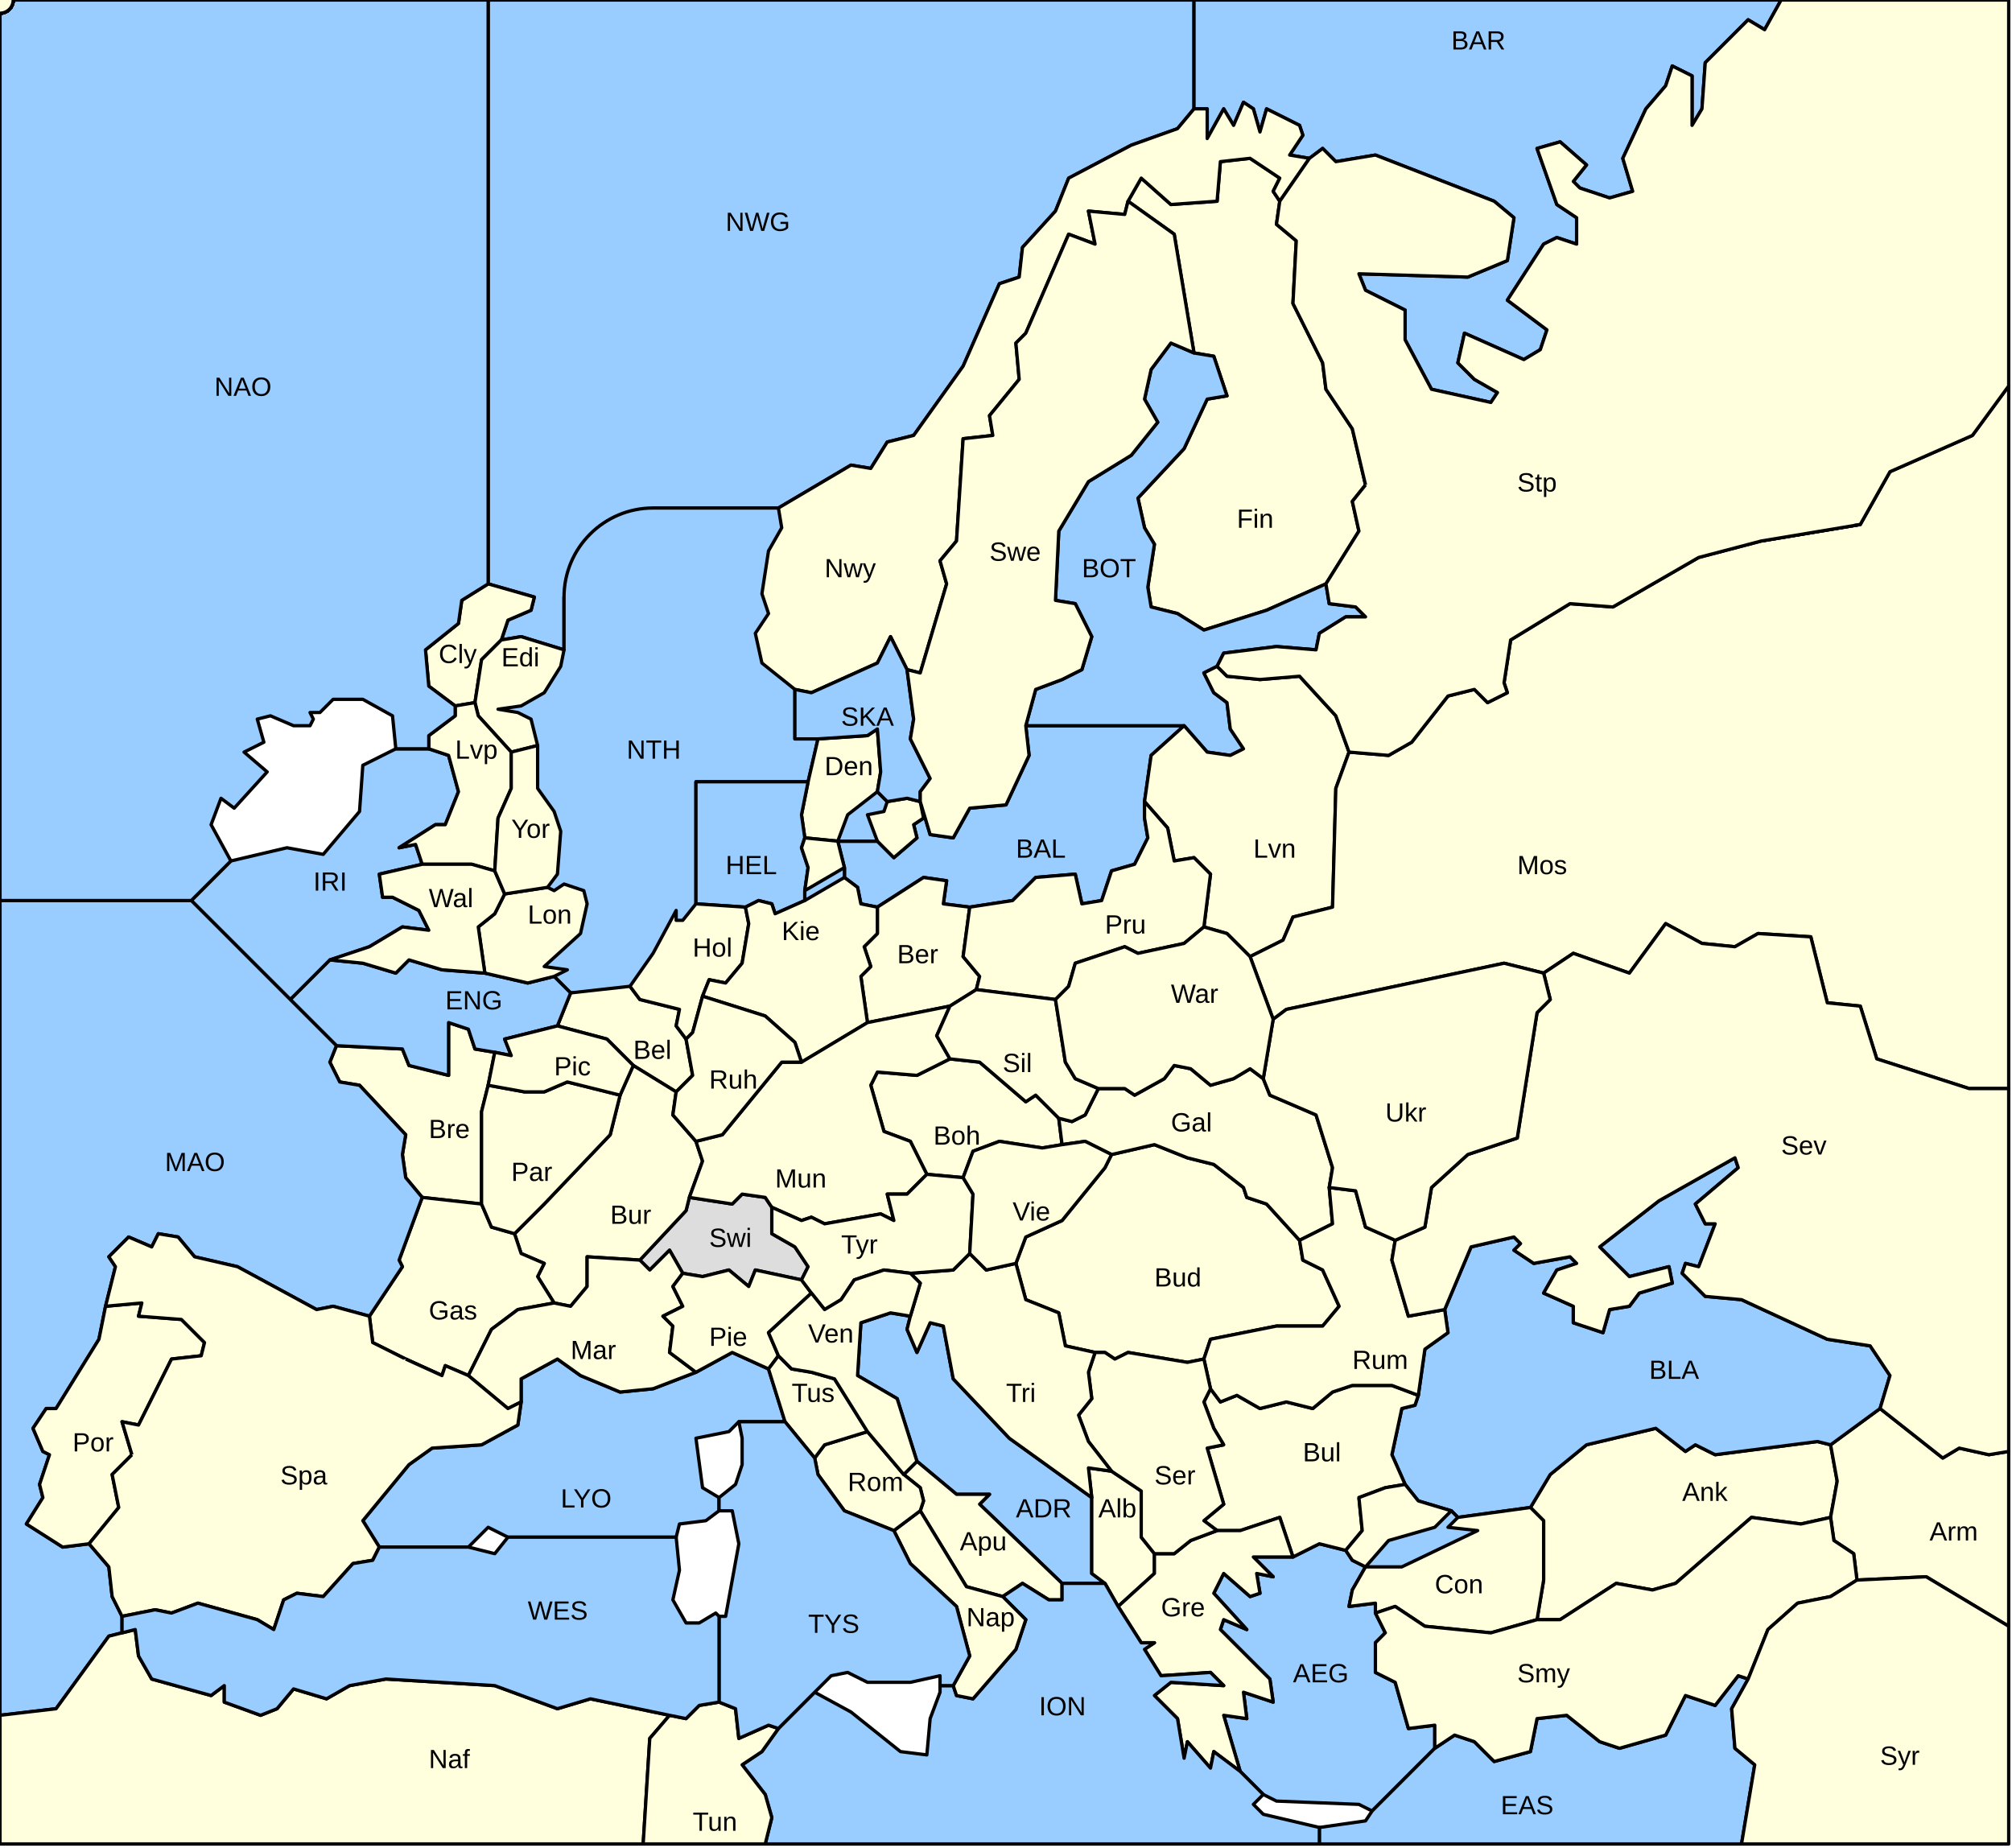
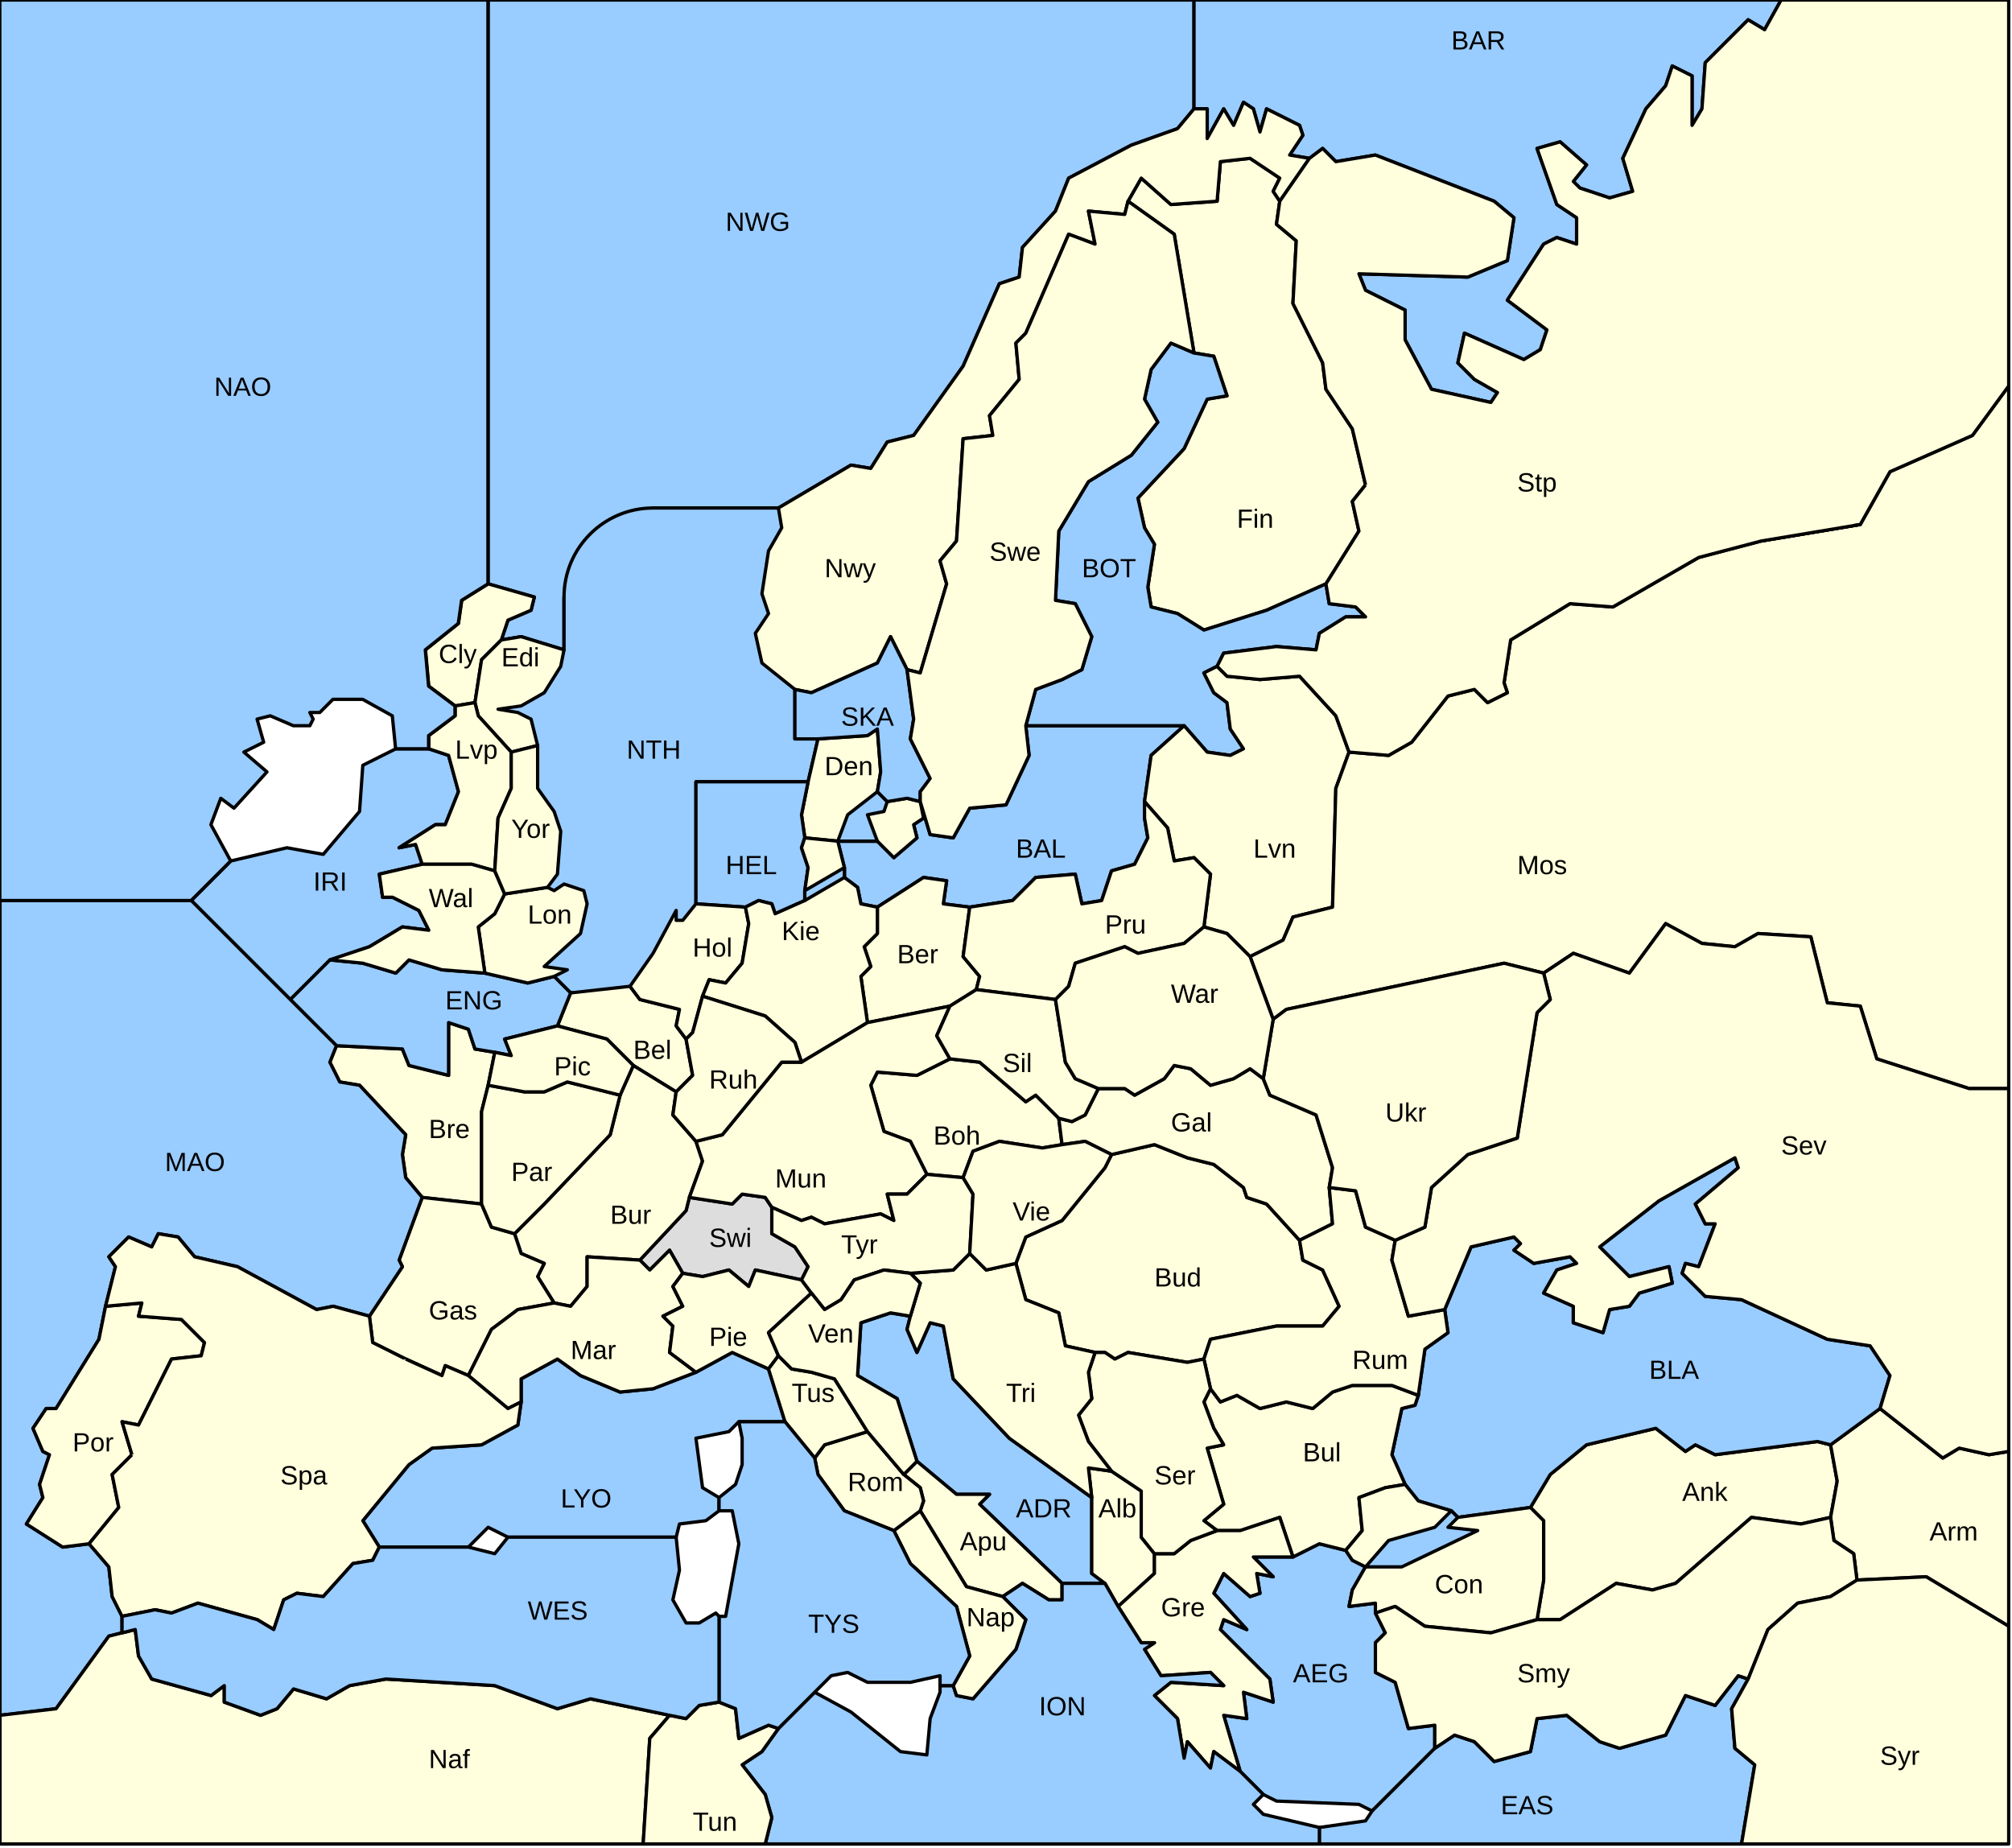
<svg xmlns="http://www.w3.org/2000/svg" xmlns:xlink="http://www.w3.org/1999/xlink" viewBox="0 0 610 560" id="svg2985" version="1.1" width="100%" height="100%">
  <defs id="defs2991">
    <style type="text/css" id="style2993">
	.l, .Unowned	{fill:#FFFFDD; stroke:black; stroke-linejoin:round}
	.w		{fill:#99CCFF; stroke:black; stroke-linejoin:round}
	.s		{fill:#DDDDDD; stroke:black; stroke-linejoin:round}

	text		{font-family:Arial,Helvetica,sans-serif; font-size:8px}

	.Austria	{fill:#FF0000; stroke:black}
	.England	{fill:#0000FF; stroke:black}
	.France 	{fill:#00FFFF; stroke:black}
	.Germany	{fill:#808080; stroke:black}
	.Italy  	{fill:#00FF00; stroke:black}
	.Russia 	{fill:#008000; stroke:black}
	.Turkey 	{fill:#FFFF00; stroke:black}
</style>
  </defs>
  <g title="Norwegian Sea" id="g2995">
    <polygon class="w" points="362,33 357,39 343,44 324,54 320,64 310,75 309,84 303,86 292,111 277,132 269,134 264,142 258,141 236,154 198,154 171,181 171,197 158,193 152,194 154,188 161,185 162,181   148,177 148,0 362,0" id="polygon2997" />
    <text x="220" y="70" id="text2999">NWG</text>
  </g>
  <g title="North Sea" id="g3001">
    <path class="w" d="M171,197 L171,181 A27,27 0,0,1 198,154 L241,154 L241,224 L248,224 L245,237 L211,237 L211,301 L173,301 L165,293 L140,197Z" id="path3003" />
    <text x="190" y="230" id="text3005">NTH</text>
  </g>
  <g title="Switzerland" id="g3007">
    <polygon class="s" points="209,363 208,367 194,382 197,385 203,379 207,386 213,387 221,385 227,390 229,385 243,388 245,384 241,378 234,374 234,366 232,363 225,362 222,365" id="polygon3009" />
    <text x="215" y="378" id="text3011">Swi</text>
  </g>
  <g title="Adriatic Sea" id="g3013">
    <polygon class="w" points="322,480 297,456 300,453 290,453 278,443 272,424 260,417 261,401 270,398 276,399 275,403 278,410 282,401 286,402 289,418 306,436 331,454 331,477 335,480" id="polygon3015" />
    <text x="308" y="460" id="text3017">ADR</text>
  </g>
  <g title="Aegean Sea" id="g3019">
    <polygon class="w" points="376,537 371,520 378,521 377,513 386,516 385,509 370,494 371,491 378,494 368,483 371,477 379,484 382,483 381,477 386,478 380,472 392,472 400,468 408,470 410,473 414,475   410,482 409,487 417,486 417,489 420,495 417,498 417,507 423,510 427,524 435,523 435,530 416,549 412,547 387,546 383,544" id="polygon3021" />
    <text x="392" y="510" id="text3023">AEG</text>
  </g>
  <g title="Albania" id="g3025">
    <polygon class="l" points="331,454 331,477 335,480 339,487 350,477 350,471 346,466 346,452 337,446 330,445" id="polygon3027" />
    <text x="333" y="460" id="text3029">Alb</text>
  </g>
  <g title="Ankara" id="g3031">
    <polygon class="l" points="555,438 551,437 520,441 514,438 511,440 502,433 481,438 470,447 464,457 468,461 468,479 466,491 473,491 490,480 501,482 508,480 531,460 546,462 555,460 557,449" id="polygon3033" />
    <text x="510" y="455" id="text3035">Ank</text>
-     <use xlink:href="#SC" transform="translate(" id="use3037" />
  </g>
  <g title="Apulia" id="g3039">
    <polygon class="l" points="304,484 310,480 318,485 322,485 322,480 297,456 300,453 290,453 278,443 274,447 279,451 280,455 279,458 293,481" id="polygon3041" />
    <text x="291" y="470" id="text3043">Apu</text>
  </g>
  <g title="Armenia" id="g3045">
    <polygon class="l" points="609,493 584,478 563,479 562,471 556,467 555,460 557,449 555,438 570,427 589,442 594,439 603,441 609,440" id="polygon3047" />
    <text x="585" y="467" id="text3049">Arm</text>
  </g>
  <g title="Baltic Sea" id="g3051">
    <polygon class="w" points="266,255 271,260 278,254 277,250 280,248 279,243 282,253 289,254 294,245 305,244 312,229 311,220 359,220 349,229 347,243 347,248 348,254 344,262 337,264 334,273 328,274   326,265 314,266 307,273 294,275 286,274 287,267 280,266 266,275 261,274 260,269 256,266 256,263 254,255" id="polygon3053" />
    <text x="308" y="260" id="text3055">BAL</text>
  </g>
  <g title="Barents Sea" id="g3057">
    <polygon class="w" points="540 0 535,9 530,6 517,19 516,33 513,38 513,23 507,20 505,26 499,33 492,48 495,58 488,60 479,57 477,55 481,50 473,43 466,45 472,62 478,66 478,74 472,72 468,74 457,91   469,100 467,106 462,109 444,101 442,110 447,115 454,119 452,122 434,118 426,103 426,94 414,88 412,83 445,84 457,79 459,66 453,61 417,47 405,49 401,45 397,48 391,47 395,41 394,38 384,33 382,40   380,33 377,31 374,38 371,33 366,42 366,33 362,33 362,0" id="polygon3059" />
    <text x="440" y="15" id="text3061">BAR</text>
  </g>
  <g title="Belgium" id="g3063">
    <polygon class="l" points="191,299 194,303 206,306 205,311 208,315 210,326 205,331 192,323 184,315 169,311 173,301" id="polygon3065" />
    <text x="192" y="321" id="text3067">Bel</text>
-     <use xlink:href="#SC" transform="translate(" id="use3069" />
  </g>
  <g title="Berlin" id="g3071">
    <polygon class="l" points="294,275 286,274 287,267 280,266 266,275 266,283 262,287 264,293 261,296 263,310 288,305 296,300 297,296 292,290" id="polygon3073" />
    <text x="272" y="292" id="text3075">Ber</text>
-     <use xlink:href="#SC" transform="translate(" id="use3077" />
  </g>
  <g title="Black Sea" id="g3079">
    <polygon class="w" points="440,458 430,455 426,450 422,441 425,427 429,426 430,423 432,409 439,404 438,397 446,378 459,375 461,377 459,379 465,383 476,381 478,383 472,385 468,392 477,396 477,401   486,404 488,397 494,396 497,392 507,389 506,384 494,387 485,378 503,364 526,351 527,354 514,365 517,371 520,371 515,384 511,383 510,386 517,393 528,394 554,406 567,408 573,417 570,427 555,438   551,437 520,441 514,438 511,440 502,433 481,438 470,447 464,457 442,460" id="polygon3081" />
    <text x="500" y="418" id="text3083">BLA</text>
  </g>
  <g title="Bohemia" id="g3085">
    <polygon class="l" points="281,356 276,346 268,343 264,329 266,325 278,326 288,321 297,322 311,334 314,332 321,339 322,347 316,348 303,346 295,349 292,357" id="polygon3087" />
    <text x="283" y="347" id="text3089">Boh</text>
  </g>
  <g title="Brest" id="g3091">
    <polygon class="l" points="150,319 144,318 142,312 136,310 136,326 124,323 122,318 102,317 100,322 103,328 109,329 123,344 122,350 123,357 128,363 146,365 146,337 148,329" id="polygon3093" />
    <text x="130" y="345" id="text3095">Bre</text>
-     <use xlink:href="#SC" transform="translate(" id="use3097" />
  </g>
  <g title="Budapest" id="g3099">
    <polygon class="l" points="394,376 395,382 401,385 406,396 401,402 387,402 367,406 365,412 360,413 342,410 338,412 335,410 332,410 323,408 321,398 311,394 308,383 311,375 322,370 335,354 337,350   350,347 360,351 368,353 377,360 378,363 384,365" id="polygon3101" />
    <text x="350" y="390" id="text3103">Bud</text>
-     <use xlink:href="#SC" transform="translate(" id="use3105" />
  </g>
  <g title="Bulgaria (ec)" id="g3107">
    <polyline class="l" points="413,464 412,454 420,451 426,450 422,441 425,427 429,426 430,423 422,420 410,420 404,422 398,427 390,425 382,427 375,423 370,425 367,421 365,425 368,433 371,438" id="polyline3109" />
    <text x="395" y="443" id="text3111">Bul</text>
  </g>
  <g title="Bulgaria (sc)" id="g3113">
    <polyline class="l" points="371,438 366,439 371,456 365,461 369,464 376,464 388,460 392,472 400,468 408,470 413,464 412,454" id="polyline3115" />
-     <use xlink:href="#SC" transform="translate(" id="use3117" />
  </g>
  <g title="Burgundy" id="g3119">
    <polygon class="l" points="192,323 205,331 204,338 211,346 213,352 209,363 208,367 194,382 178,381 178,390 173,396 168,395 163,387 165,383 158,380 156,374 165,365 185,344 188,332" id="polygon3121" />
    <text x="185" y="371" id="text3123">Bur</text>
  </g>
  <g title="Clyde" id="g3125">
    <polygon class="l" points="138,214 130,208 129,197 139,189 140,182 148,177 162,181 161,185 154,188 152,194 146,200 144,213" id="polygon3127" />
    <text x="133" y="201" id="text3129">Cly</text>
  </g>
  <g title="Constantinople" id="g3131">
    <polygon class="l" points="408,470 410,473 414,475 410,482 409,487 417,486 417,489 423,487 432,493 452,495 466,491 468,479 468,461 464,457 442,460 440,458 430,455 426,450 420,451 412,454 413,464" id="polygon3133" />
    <polygon class="w" points="414,475 421,467 435,463 440,458 442,460 439,463 448,464 425,475" id="polygon3135" />
    <text x="435" y="483" id="text3137">Con</text>
-     <use xlink:href="#SC" transform="translate(" id="use3139" />
  </g>
  <g title="Denmark" id="g3141">
    <polygon class="l" points="279,243 275,242 269,243 266,240 267,234 266,221 263,223 248,224 245,237 243,247 244,254 254,255 266,255 271,260 278,254 277,250 280,248 " id="polygon3143" />
    <polygon class="w" points="269,243 268,246 263,247 266,255 254,255 257,247 266,240" id="polygon3145" />
    <text x="250" y="235" id="text3147">Den</text>
-     <use xlink:href="#SC" transform="translate(" id="use3149" />
  </g>
  <g title="Eastern Mediterranean" id="g3151">
    <polygon class="w" points="435,530 441,526 447,528 453,534 464,531 466,521 475,520 485,528 491,530 505,526 511,514 520,517 527,508 530,509 525,518 526,530 532,535 528,559 400,559 400,554 414,552 416,549" id="polygon3153" />
    <text x="455" y="550" id="text3155">EAS</text>
  </g>
  <g title="Edinburgh" id="g3157">
    <polygon class="l" points="152,194 158,193 171,197 170,202 165,210 158,214 151,215 157,216 161,218 163,226 155,228 145,217 144,213 146,200" id="polygon3159" />
    <text x="152" y="202" id="text3161">Edi</text>
-     <use xlink:href="#SC" transform="translate(" id="use3163" />
  </g>
  <g title="English Channel" id="g3165">
    <polygon class="w" points="173,301 169,311 153,315 155,320 150,319 144,318 142,312 136,310 136,326 124,323 122,318 102,317 88,303 100,291 110,292 120,295 124,291 134,294 147,295 160,298 168,296" id="polygon3167" />
    <text x="135" y="306" id="text3169">ENG</text>
  </g>
  <g title="Finland" id="g3171">
    <polygon class="l" points="362,107 368,108 372,120 366,121 359,136 345,151 347,160 350,165 348,178 349,184 357,186 365,191 384,185 402,177 412,161 410,152 414,147 410,130 402,118 401,110 392,92   393,73 387,68 388,61 386,58 388,54 379,48 370,49 369,61 355,62 346,54 342,61 356,71" id="polygon3173" />
    <text x="375" y="160" id="text3175">Fin</text>
  </g>
  <g title="Galicia" id="g3177">
    <polygon class="l" points="333,330 341,330 344,332 353,327 356,323 361,324 367,329 374,327 379,324 383,327 385,332 399,338 404,354 403,360 404,371 394,376 384,365 378,363 377,360 368,353 360,351   350,347 337,350 329,346 322,347 321,339 322,347 321,339 325,340 329,338" id="polygon3179" />
    <text x="355" y="343" id="text3181">Gal</text>
  </g>
  <g title="Gascony" id="g3183">
    <polygon class="l" points="128,363 121,382 122,384 112,399 113,407 123,412 134,417 135,414 142,417 149,403 157,397 168,395 163,387 165,383 158,380 156,374 149,372 146,365" id="polygon3185" />
    <text x="130" y="400" id="text3187">Gas</text>
  </g>
  <g title="Greece" id="g3189">
    <polygon class="l" points="339,487 346,498 350,498 347,500 352,508 367,507 371,511 355,510 350,514 357,521 359,533 360,528 367,536 368,531 376,537 371,520 378,521 377,513 386,516 385,509 370,494   371,491 378,494 368,483 371,477 379,484 382,483 381,477 386,478 380,472 392,472 388,460 376,464 369,464 361,467 356,471 350,471 350,477" id="polygon3191" />
    <text x="352" y="490" id="text3193">Gre</text>
-     <use xlink:href="#SC" transform="translate(" id="use3195" />
  </g>
  <g title="Gulf of Lyon" id="g3197">
    <polygon class="w" points="115,469 110,461 124,444 131,439 146,438 157,432 158,425 158,418 169,412 176,417 188,422 198,421 211,416 222,410 233,415 238,431 224,431 221,434 211,436 213,451 218,454   218,458 214,461 206,462 205,466 154,466 148,463 142,469" id="polygon3199" />
    <text x="170" y="457" id="text3201">LYO</text>
  </g>
  <g title="Gulf of Bothnia" id="g3203">
    <polygon class="w" points="311,220 314,209 322,206 328,203 331,193 326,183 320,182 321,161 330,146 343,138 351,128 347,121 349,112 355,104 362,107 368,108 372,120 366,121 359,136 345,151 347,160   350,165 348,178 349,184 357,186 365,191 384,185 402,177 403,183 411,184 414,187 408,187 400,192 399,197 387,196 371,198 369,202 365,204 368,210 372,213 373,221 377,227 373,229 366,228 359,220" id="polygon3205" />
    <text x="328" y="175" id="text3207">BOT</text>
  </g>
  <g title="Helgoland Bight" id="g3209">
    <polygon class="w" points="245,237 243,247 244,254 243,257 245,263 244,270 244,273 235,277 234,274 230,273 226,275 211,274 211,237" id="polygon3211" />
    <text x="220" y="265" id="text3213">HEL</text>
  </g>
  <g title="Holland" id="g3215">
    <polygon class="l" points="226,275 227,280 225,292 220,298 215,297 213,302 210,313 208,315 205,311 206,306 194,303 191,299 198,289 205,276 205,279 207,279 211,274" id="polygon3217" />
    <text x="210" y="290" id="text3219">Hol</text>
-     <use xlink:href="#SC" transform="translate(" id="use3221" />
  </g>
  <g title="Ionian Sea" id="g3223">
    <polygon class="w" points="289,511 290,514 295,515 308,500 311,491 304,484 310,480 318,485 322,485 322,480 335,480 339,487 346,498 350,498 347,500 352,508 367,507 371,511 355,510 350,514 357,521   359,533 360,528 367,536 368,531 376,537 383,544 380,547 383,550 400,554 400,559 232,559 234,551 232,544 225,535 231,531 236,524 247,513 258,519 273,531 281,532 282,521 285,513 285,511" id="polygon3225" />
    <text x="315" y="520" id="text3227">ION</text>
  </g>
  <g title="Irish Sea" id="g3229">
    <polygon class="w" points="100,291 112,287 122,281 130,282 127,276 119,272 116,272 115,265 128,262 126,256 121,257 132,250 135,250 139,240 136,229 130,227 120,227 110,232 109,246 98,259 87,257   70,261 58,273 88,303" id="polygon3231" />
    <text x="95" y="270" id="text3233">IRI</text>
  </g>
  <g title="Kiel" id="g3235">
    <polygon class="l" points="244,254 243,257 245,263 244,270 244,273 235,277 234,274 230,273 226,275 227,280 225,292 220,298 215,297 213,302 232,308 241,316 243,322 263,310 261,296 264,293   262,287 266,283 266,275 261,274 260,269 256,266 256,263 254,255" id="polygon3237" />
    <polygon class="w" points="244,270 244,273 256,266 256,263 " id="polygon3239" />
    <text x="237" y="285" id="text3241">Kie</text>
-     <use xlink:href="#SC" transform="translate(" id="use3243" />
  </g>
  <g title="Liverpool" id="g3245">
    <polygon class="l" points="128,262 126,256 121,257 132,250 135,250 139,240 136,229 130,227 130,223 138,217 138,214 144,213 145,217 155,228 155,239 151,248 150,264 143,262" id="polygon3247" />
    <text x="138" y="230" id="text3249">Lvp</text>
-     <use xlink:href="#SC" transform="translate(" id="use3251" />
  </g>
  <g title="Livonia" id="g3253">
    <polygon class="l" points="369,202 365,204 368,210 372,213 373,221 377,227 373,229 366,228 359,220 349,229 347,243 354,251 356,261 362,260 367,265 365,281 372,283 379,290 389,285 392,278   404,275 405,239 409,228 405,217 394,205 382,206 372,205" id="polygon3255" />
    <text x="380" y="260" id="text3257">Lvn</text>
  </g>
  <g title="London" id="g3259">
    <polygon class="l" points="166,269 168,270 171,268 177,270 178,274 176,283 165,293 172,294 168,296 160,298 147,295 145,281 150,277 153,271" id="polygon3261" />
    <text x="160" y="280" id="text3263">Lon</text>
-     <use xlink:href="#SC" transform="translate(" id="use3265" />
  </g>
  <g title="Marseilles" id="g3267">
    <polygon class="l" points="142,417 149,403 157,397 168,395 173,396 178,390 178,381 194,382 197,385 203,379 207,386 204,390 207,396 201,399 204,402 203,410 211,416 198,421 188,422 176,417   169,412 158,418 158,425 154,427" id="polygon3269" />
    <text x="173" y="412" id="text3271">Mar</text>
-     <use xlink:href="#SC" transform="translate(" id="use3273" />
  </g>
  <g title="Mid-Atlantic_Ocean" id="g3275">
    <polygon class="w" points="102,317 100,322 103,328 109,329 123,344 122,350 123,357 128,363 121,382 122,384 112,399 101,396 96,397 72,384 59,381 54,375 48,374 46,378 39,375 33,381 35,384 32,396   30,406 17,427 14,427 10,433 13,440 15,441 12,450 13,454 8,462 19,469 27,468 33,475 34,484 37,490 37,495 33,496 17,518 0,520 0,273 58,273" id="polygon3277" />
    <text x="50" y="355" id="text3279">MAO</text>
  </g>
  <g title="Moscow" id="g3281">
    <polygon class="l" points="609,117 598,132 573,143 564,159 534,164 515,169 489,184 476,183 458,194 456,207 457,210 451,213 447,209 439,211 428,225 421,229 409,228 405,239 404,275 392,278   389,285 379,290 386,309 390,306 456,292 468,295 477,289 494,295 505,280 516,286 526,287 533,283 549,284 554,304 564,305 569,321 597,330 609,330" id="polygon3283" />
    <text x="460" y="265" id="text3285">Mos</text>
-     <use xlink:href="#SC" transform="translate(" id="use3287" />
  </g>
  <g title="Munich" id="g3289">
    <polygon class="l" points="234,366 243,370 246,369 250,371 267,368 271,370 269,362 275,362 281,356 276,346 268,343 264,329 266,325 278,326 288,321 284,314 288,305 263,310 243,322 237,322   219,344 211,346 213,352 209,363 222,365 225,362 232,363" id="polygon3291" />
    <text x="235" y="360" id="text3293">Mun</text>
-     <use xlink:href="#SC" transform="translate(" id="use3295" />
  </g>
  <g title="Naples" id="g3297">
    <polygon class="l" points="271,464 276,474 290,487 294,502 289,511 290,514 295,515 308,500 311,491 304,484 293,481 279,458" id="polygon3299" />
    <text x="293" y="493" id="text3301">Nap</text>
-     <use xlink:href="#SC" transform="translate(" id="use3303" />
-   </g>
-   <g title="North Atlantic Ocean" id="g3305">
-     <polygon class="w" points="70,261 64,250 67,242 71,245 81,234 74,228 80,225 78,218 82,217 89,220 94,220 95,218 94,216 97,216 101,212 110,212 119,217 120,227 130,227 130,223 138,217 138,214   130,208 129,197 139,189 140,182 148,177 148,0 0,0 0,273 58,273" id="polygon3307" />
-     <text x="65" y="120" id="text3309">NAO</text>
+   </g>
+   <g title="North Atlantic Ocean" id="g3305" transform="translate(-0.05911047,0)">
+     <polygon class="w" points="138,214 130,208 129,197 139,189 140,182 148,177 148,0 0,0 0,273 58,273 70,261 64,250 67,242 71,245 81,234 74,228 80,225 78,218 82,217 89,220 94,220 95,218 94,216 97,216 101,212 110,212 119,217 120,227 130,227 130,223 138,217 " id="polygon3307" style="fill:#99ccff;stroke:#000000;stroke-linejoin:round" />
+     <text x="65" y="120" id="text3309" style="font-size:8px;font-family:'Arial, Helvetica, sans-serif'">NAO</text>
  </g>
  <g title="North Africa" id="g3311">
    <polygon class="l" points="203,520 179,515 169,518 150,511 117,509 106,511 99,515 89,512 84,518 79,520 68,516 68,511 64,514 46,509 42,502 41,494 37,495 33,496 17,518 0,520 0,559 195,559 197,527" id="polygon3313" />
    <text x="130" y="536" id="text3315">Naf</text>
  </g>
  <g title="Norway" id="g3317">
    <polygon class="l" points="397,48 391,47 395,41 394,38 384,33 382,40 380,33 377,31 374,38 371,33 366,42 366,33 362,33 357,39 343,44 324,54 320,64 310,75 309,84 303,86 292,111 277,132 269,134   264,142 258,141 236,154 237,160 233,167 231,180 233,186 229,192 231,201 241,209 246,210 266,201 270,193 275,203 279,204 287,177 285,170 290,164 292,133 301,132 300,126 309,115 308,104 311,101   324,71 332,74 330,64 341,65 342,61 346,54 355,62 369,61 370,49 379,48 388,54 386,58 388,61" id="polygon3319" />
    <text x="250" y="175" id="text3321">Nwy</text>
-     <use xlink:href="#SC" transform="translate(" id="use3323" />
  </g>
  <g title="Paris" id="g3325">
    <polygon class="l" points="146,365 149,372 156,374 165,365 185,344 188,332 172,328 165,331 159,331 148,329 146,337" id="polygon3327" />
    <text x="155" y="358" id="text3329">Par</text>
-     <use xlink:href="#SC" transform="translate(" id="use3331" />
  </g>
  <g title="Picardy" id="g3333">
    <polygon class="l" points="169,311 153,315 155,320 150,319 148,329 159,331 165,331 172,328 188,332 192,323 184,315" id="polygon3335" />
    <text x="168" y="326" id="text3337">Pic</text>
  </g>
  <g title="Piedmont" id="g3339">
    <polygon class="l" points="207,386 204,390 207,396 201,399 204,402 203,410 211,416 222,410 233,415 236,411 233,404 246,392 243,388 229,385 227,390 221,385 213,387" id="polygon3341" />
    <text x="215" y="408" id="text3343">Pie</text>
  </g>
  <g title="Portugal" id="g3345">
    <polygon class="l" points="32,396 30,406 17,427 14,427 10,433 13,440 15,441 12,450 13,454 8,462 19,469 27,468 36,457 34,447 40,441 37,431 42,432 52,412 61,411 62,407 55,400 42,399 43,395" id="polygon3347" />
    <text x="22" y="440" id="text3349">Por</text>
-     <use xlink:href="#SC" transform="translate(" id="use3351" />
  </g>
  <g title="Prussia" id="g3353">
    <polygon class="l" points="347,243 347,248 348,254 344,262 337,264 334,273 328,274 326,265 314,266 307,273 294,275 292,290 297,296 296,300 320,303 324,299 326,292 341,287 345,289 359,286   365,281 367,265 362,260 356,261 354,251" id="polygon3355" />
    <text x="335" y="283" id="text3357">Pru</text>
  </g>
  <g title="Rome" id="g3359">
    <polygon class="l" points="247,442 248,447 256,458 271,464 279,458 280,455 279,451 274,447 263,434 250,438" id="polygon3361" />
    <text x="257" y="452" id="text3363">Rom</text>
-     <use xlink:href="#SC" id="use3365" transform="translate(" />
  </g>
  <g title="Ruhr" id="g3367">
    <polygon class="l" points="213,302 210,313 208,315 210,326 205,331 204,338 211,346 219,344 237,322 243,322 241,316 232,308" id="polygon3369" />
    <text x="215" y="330" id="text3371">Ruh</text>
  </g>
  <g title="Rumania" id="g3373">
    <polygon class="l" points="403,360 404,371 394,376 395,382 401,385 406,396 401,402 387,402 367,406 365,412 367,421 370,425 375,423 382,427 390,425 398,427 404,422 410,420 422,420 430,423 432,409   439,404 438,397 427,399 422,382 423,376 414,372 411,361" id="polygon3375" />
    <text x="410" y="415" id="text3377">Rum</text>
-     <use xlink:href="#SC" id="use3379" transform="translate(" />
  </g>
  <g title="Serbia" id="g3381">
    <polygon class="l" points="365,412 360,413 342,410 338,412 335,410 332,410 330,416 331,424 327,429 330,437 337,446 346,452 346,466 350,471 356,471 361,467 369,464 365,461 371,456 366,439 371,438   368,433 365,425 367,421" id="polygon3383" />
    <text x="350" y="450" id="text3385">Ser</text>
-     <use xlink:href="#SC" id="use3387" transform="translate(" />
  </g>
  <g title="Sevastopol" id="g3389">
    <polygon class="l" points="438,397 446,378 459,375 461,377 459,379 465,383 476,381 478,383 472,385 468,392 477,396 477,401 486,404 488,397 494,396 497,392 507,389 506,384 494,387 485,378 503,364   526,351 527,354 514,365 517,371 520,371 515,384 511,383 510,386 517,393 528,394 554,406 567,408 573,417 570,427 589,442 594,439 603,441 609,440 609,330 597,330 569,321 564,305 554,304 549,284   533,283 526,287 516,286 505,280 494,295 477,289 468,295 470,303 466,307 460,345 445,350 434,360 432,372 423,376 422,382 427,399" id="polygon3391" />
    <text x="540" y="350" id="text3393">Sev</text>
-     <use xlink:href="#SC" id="use3395" transform="translate(" />
  </g>
  <g title="Silesia" id="g3397">
    <polygon class="l" points="288,321 297,322 311,334 314,332 321,339 325,340 329,338 333,330 326,327 323,322 320,303 296,300 288,305 284,314" id="polygon3399" />
    <text x="304" y="325" id="text3401">Sil</text>
  </g>
  <g title="Skagerrak" id="g3403">
    <polygon class="w" points="241,209 246,210 266,201 270,193 275,203 277,218 276,224 282,236 279,240 279,243 275,242 269,243 266,240 267,234 266,221 263,223 248,224 241,224" id="polygon3405" />
    <text x="255" y="220" id="text3407">SKA</text>
  </g>
  <g title="Smyrna" id="g3409">
    <polygon class="l" points="417,489 420,495 417,498 417,507 423,510 427,524 435,523 435,530 441,526 447,528 453,534 464,531 466,521 475,520 485,528 491,530 505,526 511,514 520,517 527,508 530,509   536,494 545,486 555,484 563,479 562,471 556,467 555,460 546,462 531,460 508,480 501,482 490,480 473,491 466,491 452,495 432,493 423,487" id="polygon3411" />
    <text x="460" y="510" id="text3413">Smy</text>
-     <use xlink:href="#SC" id="use3415" transform="translate(" />
  </g>
  <g title="Spain (nc)" id="g3417">
    <polyline class="l" points="134,417 123,412 113,407 112,399 101,396 96,397 72,384 59,381 54,375 48,374 46,378 39,375 33,381 35,384 32,396 43,395 42,399 55,400 62,407 61,411 52,412 42,432 37,431 40,441" id="polyline3419" />
  </g>
  <g title="Spain (sc)" id="g3421">
    <polyline class="l" points="40,441 34,447 36,457 27,468 33,475 34,484 37,490 47,488 52,489 60,486 78,491 83,494 86,485 90,483 98,484 107,474 113,473 115,469 110,461 124,444 131,439 146,438   157,432 158,425 154,427 142,417 135,414 134,417 123,412" id="polyline3423" />
    <text x="85" y="450" id="text3425">Spa</text>
-     <use xlink:href="#SC" id="use3427" transform="translate(" />
  </g>
  <g title="St Petersburg (nc)" id="g3429">
    <polyline class="l" points="534,164 564,159 573,143 598,132 609,117 609,0 540 0 535,9 530,6 517,19 516,33 513,38 513,23 507,20 505,26 499,33 492,48 495,58 488,60 479,57 477,55 481,50 473,43 466,45 472,62   478,66 478,74 472,72 468,74 457,91 469,100 467,106 462,109 444,101 442,110 447,115 454,119 452,122 434,118 426,103 426,94 414,88 412,83 445,84 457,79 459,66 453,61 417,47 405,49 401,45 397,48   388,61 387,68 393,73 392,92 401,110 402,118 410,130 414,147" id="polyline3431" />
    <text x="460" y="149" id="text3433">Stp</text>
  </g>
  <g title="St Petersburg (sc)" id="g3435">
    <polyline class="l" points="414,147 410,152 412,161 402,177 403,183 411,184 414,187 408,187 400,192 399,197 387,196 371,198 369,202 372,205 382,206 394,205 405,217 409,228 421,229 428,225 439,211   447,209 451,213 457,210 456,207 458,194 476,183 489,184 515,169 534,164 564,159" id="polyline3437" />
-     <use xlink:href="#SC" id="use3439" transform="translate(" />
  </g>
  <g title="Sweden" id="g3441">
    <polygon class="l" points="275,203 277,218 276,224 282,236 279,240 279,243 282,253 289,254 294,245 305,244 312,229 311,220 314,209 322,206 328,203 331,193 326,183 320,182 321,161 330,146 343,138   351,128 347,121 349,112 355,104 362,107 356,71 342,61 341,65 330,64 332,74 324,71 311,101 308,104 309,115 300,126 301,132 292,133 290,164 285,170 287,177 279,204" id="polygon3443" />
    <text x="300" y="170" id="text3445">Swe</text>
-     <use xlink:href="#SC" id="use3447" transform="translate(" />
  </g>
  <g title="Syria" id="g3449">
    <polygon class="l" points="530,509 536,494 545,486 555,484 563,479 584,478 609,493 609,559 528,559 532,535 526,530 525,518" id="polygon3451" />
    <text x="570" y="535" id="text3453">Syr</text>
  </g>
  <g title="Trieste" id="g3455">
    <polygon class="l" points="276,399 275,403 278,410 282,401 286,402 289,418 306,436 331,454 330,445 337,446 330,437 327,429 331,424 330,416 332,410 323,408 321,398 311,394 308,383 299,385 294,380   289,385 276,386 279,389" id="polygon3457" />
    <text x="305" y="425" id="text3459">Tri</text>
-     <use xlink:href="#SC" id="use3461" transform="translate(" />
  </g>
  <g title="Tunis" id="g3463">
    <polygon class="l" points="232,559 234,551 232,544 225,535 231,531 236,524 233,523 224,527 223,518 218,516 212,517 208,521 203,520 197,527 195,559" id="polygon3465" />
    <text x="210" y="555" id="text3467">Tun</text>
-     <use xlink:href="#SC" id="use3469" transform="translate(" />
  </g>
  <g title="Tuscany" id="g3471">
    <polygon class="l" points="233,415 238,431 247,442 250,438 263,434 253,418 246,416 240,415 236,411" id="polygon3473" />
    <text x="240" y="425" id="text3475">Tus</text>
  </g>
  <g title="Tyrolia" id="g3477">
    <polygon class="l" points="234,366 243,370 246,369 250,371 267,368 271,370 269,362 275,362 281,356 292,357 295,362 294,380 289,385 276,386 268,385 259,388 255,394 250,397 246,392 243,388 245,384   241,378 234,374" id="polygon3479" />
    <text x="255" y="380" id="text3481">Tyr</text>
  </g>
  <g title="Tyrrhenian Sea" id="g3483">
    <polygon class="w" points="238,431 247,442 248,447 256,458 271,464 276,474 290,487 294,502 289,511 285,511 285,508 276,510 263,510 257,507 252,508 247,513 236,524 233,523 224,527 223,518   218,516 218,490 220,490 224,468 222,458 218,458 218,454 223,450 225,444 225,436 224,431" id="polygon3485" />
    <text x="245" y="495" id="text3487">TYS</text>
  </g>
  <g title="Ukraine" id="g3489">
    <polygon class="l" points="383,327 385,332 399,338 404,354 403,360 411,361 414,372 423,376 432,372 434,360 445,350 460,345 466,307 470,303 468,295 456,292 390,306 386,309" id="polygon3491" />
    <text x="420" y="340" id="text3493">Ukr</text>
  </g>
  <g title="Venice" id="g3495">
    <polygon class="l" points="278,443 272,424 260,417 261,401 270,398 276,399 279,389 276,386 268,385 259,388 255,394 250,397 246,392 233,404 236,411 240,415 246,416 253,418 263,434 274,447" id="polygon3497" />
    <text x="245" y="407" id="text3499">Ven</text>
-     <use xlink:href="#SC" id="use3501" transform="translate(" />
  </g>
  <g title="Vienna" id="g3503">
    <polygon class="l" points="292,357 295,349 303,346 316,348 322,347 329,346 337,350 335,354 322,370 311,375 308,383 299,385 294,380 295,362" id="polygon3505" />
    <text x="307" y="370" id="text3507">Vie</text>
-     <use xlink:href="#SC" id="use3509" transform="translate(" />
  </g>
  <g title="Wales" id="g3511">
    <polygon class="l" points="100,291 112,287 122,281 130,282 127,276 119,272 116,272 115,265 128,262 143,262 150,264 153,271 150,277 145,281 147,295 134,294 124,291 120,295 110,292" id="polygon3513" />
    <text x="130" y="275" id="text3515">Wal</text>
  </g>
  <g title="Warsaw" id="g3517">
    <polygon class="l" points="333,330 326,327 323,322 320,303 324,299 326,292 341,287 345,289 359,286 365,281 372,283 379,290 386,309 383,327 379,324 374,327 367,329 361,324 356,323 353,327   344,332 341,330" id="polygon3519" />
    <text x="355" y="304" id="text3521">War</text>
-     <use xlink:href="#SC" id="use3523" transform="translate(" />
  </g>
  <g title="Western Mediterranean" id="g3525">
    <polygon class="w" points="37,490 47,488 52,489 60,486 78,491 83,494 86,485 90,483 98,484 107,474 113,473 115,469 142,469 150,471 154,466 205,466 206,476 204,485 208,492 212,492 217,489 218,490   218,516 212,517 208,521 203,520 179,515 169,518 150,511 117,509 106,511 99,515 89,512 84,518 79,520 68,516 68,511 64,514 46,509 42,502 41,494 37,495" id="polygon3527" />
    <text x="160" y="491" id="text3529">WES</text>
  </g>
  <g title="Yorkshire" id="g3531">
    <polygon class="l" points="163,226 163,239 168,246 170,252 169,265 166,269 153,271 150,264 151,248 155,239 155,228" id="polygon3533" />
    <text x="155" y="254" id="text3535">Yor</text>
  </g>
  <defs id="defs3537">
    <g id="A">
      <path d="M9,-6 L2,0 M9,6 L0,0" id="path3540" />
      <path d="M-11,-6 v4 h17 a2,2 0,0 0 0,-4z" id="path3542" />
      <circle r="6" id="circle3544" />
    </g>
    <g id="F">
      <polygon points="-2,-3 10,-3 -2,-13" id="polygon3547" />
      <polygon points="-12,-1 -6,5 6,5 12,-1" id="polygon3549" />
    </g>
    <g id="sc">
      <circle r="4" id="circle3552" />
    </g>
    <use id="SC" xlink:href="#sc" class="Unowned" />
  </defs>
  <g title="Budapest" id="g3555" transform="translate(-82.89544,238.1049)">
    <use xlink:href="#sc" class="Austria" id="use3557" style="fill:#ff0000;stroke:#000000" x="0" y="0" width="610" height="560" />
  </g>
  <g title="Trieste" id="g3559" transform="translate(-84.57332,220.4871)">
    <use xlink:href="#sc" class="Austria" id="use3561" style="fill:#ff0000;stroke:#000000" x="0" y="0" width="610" height="560" />
  </g>
  <g title="Vienna" id="g3563" transform="translate(-84.57332,207.903)">
    <use xlink:href="#sc" class="Austria" id="use3565" style="fill:#ff0000;stroke:#000000" x="0" y="0" width="610" height="560" />
  </g>
  <g title="Edinburgh" id="g3567" transform="translate(-385.7529,234.7491)">
    <use xlink:href="#sc" class="England" id="use3569" style="fill:#0000ff;stroke:#000000" x="0" y="0" width="610" height="560" />
  </g>
  <g title="Liverpool" id="g3571" transform="translate(-384.075,219.6482)">
    <use xlink:href="#sc" class="England" id="use3573" style="fill:#0000ff;stroke:#000000" x="0" y="0" width="610" height="560" />
  </g>
  <g title="London" id="g3575" transform="translate(-384.9139,205.3862)">
    <use xlink:href="#sc" class="England" id="use3577" style="fill:#0000ff;stroke:#000000" x="0" y="0" width="610" height="560" />
  </g>
  <g title="Brest" id="g3579" transform="translate(-330.3828,223.0039)">
    <use xlink:href="#sc" class="France" id="use3581" style="fill:#00ffff;stroke:#000000" x="0" y="0" width="610" height="560" />
  </g>
  <g title="Marseilles" id="g3583" transform="translate(-330.3828,212.0977)">
    <use xlink:href="#sc" class="France" id="use3585" style="fill:#00ffff;stroke:#000000" x="0" y="0" width="610" height="560" />
  </g>
  <g title="Paris" id="g3587" transform="translate(-331.2217,196.9968)">
    <use xlink:href="#sc" class="France" id="use3589" style="fill:#00ffff;stroke:#000000" x="0" y="0" width="610" height="560" />
  </g>
  <g title="Berlin" id="g3591" transform="translate(-214.6091,233.0712)">
    <use xlink:href="#sc" class="Germany" id="use3593" style="fill:#808080;stroke:#000000" x="0" y="0" width="610" height="560" />
  </g>
  <g title="Kiel" id="g3595" transform="translate(-216.2869,221.3261)">
    <use xlink:href="#sc" class="Germany" id="use3597" style="fill:#808080;stroke:#000000" x="0" y="0" width="610" height="560" />
  </g>
  <g title="Munich" id="g3599" transform="translate(-217.9648,207.0641)">
    <use xlink:href="#sc" class="Germany" id="use3601" style="fill:#808080;stroke:#000000" x="0" y="0" width="610" height="560" />
  </g>
  <g title="Naples" id="g3603" transform="translate(-168.473,234.7548)">
    <use xlink:href="#sc" class="Italy" id="use3605" style="fill:#00ff00;stroke:#000000" x="0" y="0" width="610" height="560" />
  </g>
  <g title="Rome" id="g3607" transform="translate(-167.6284,223.0039)">
    <use xlink:href="#sc" class="Italy" id="use3609" style="fill:#00ff00;stroke:#000000" x="0" y="0" width="610" height="560" />
  </g>
  <g title="Venice" id="g3611" transform="translate(-166.7895,215.4535)">
    <use xlink:href="#sc" class="Italy" id="use3613" style="fill:#00ff00;stroke:#000000" x="0" y="0" width="610" height="560" />
  </g>
  <g title="Moscow" id="g3615" transform="translate(-272.4959,230.5544)">
    <use xlink:href="#sc" class="Russia" id="use3617" style="fill:#008000;stroke:#000000" x="0" y="0" width="610" height="560" />
  </g>
  <g title="Sevastopol" id="g3619" transform="translate(-272.4959,187.7685)">
    <use xlink:href="#sc" class="Russia" id="use3621" style="fill:#008000;stroke:#000000" x="0" y="0" width="610" height="560" />
  </g>
  <g title="St Petersburg" id="g3623" transform="translate(-273.3349,203.7083)">
    <use xlink:href="#sc" class="Russia" id="use3625" style="fill:#008000;stroke:#000000" x="0" y="0" width="610" height="560" />
  </g>
  <g title="Warsaw" id="g3627" transform="translate(-273.3349,215.4535)">
    <use xlink:href="#sc" class="Russia" id="use3629" style="fill:#008000;stroke:#000000" x="0" y="0" width="610" height="560" />
  </g>
  <g title="Ankara" id="g3631" transform="translate(-123.1646,211.2588)">
    <use xlink:href="#sc" class="Turkey" id="use3633" style="fill:#ffff00;stroke:#000000" x="0" y="0" width="610" height="560" />
  </g>
  <g title="Constantinople" id="g3635" transform="translate(-123.1646,224.6818)">
    <use xlink:href="#sc" class="Turkey" id="use3637" style="fill:#ffff00;stroke:#000000" x="0" y="0" width="610" height="560" />
  </g>
  <g title="Smyrna" id="g3639" transform="translate(-122.3256,242.2996)">
    <use xlink:href="#sc" class="Turkey" id="use3641" style="fill:#ffff00;stroke:#000000" x="0" y="0" width="610" height="560" />
  </g>
  <g title="Vienna" id="g3643" transform="translate(-84.57332,186.0906)">
    <use xlink:href="#A" id="Vienna" class="Austria" style="fill:#ff0000;stroke:#000000" x="0" y="0" width="610" height="560" />
  </g>
  <g title="Budapest" id="g3646" transform="translate(-86.2512,168.4728)">
    <use xlink:href="#A" id="Budapest" class="Austria" style="fill:#ff0000;stroke:#000000" x="0" y="0" width="610" height="560" />
  </g>
  <g title="Trieste" id="g3649" transform="translate(-88.76802,150.8551)">
    <use xlink:href="#F" id="Trieste" class="Austria" style="fill:#ff0000;stroke:#000000" x="0" y="0" width="610" height="560" />
  </g>
  <g title="London" id="g3652" transform="translate(-384.7042,158.6153)">
    <use xlink:href="#F" id="London" class="England" style="fill:#0000ff;stroke:#000000" x="0" y="0" width="610" height="560" />
  </g>
  <g title="Edinburgh" id="g3655" transform="translate(-384.2847,138.7953)">
    <use xlink:href="#F" id="Edinburgh" class="England" style="fill:#0000ff;stroke:#000000" x="0" y="0" width="610" height="560" />
  </g>
  <g title="Liverpool" id="g3658" transform="translate(-383.6555,179.4839)">
    <use xlink:href="#A" id="Liverpool" class="England" style="fill:#0000ff;stroke:#000000" x="0" y="0" width="610" height="560" />
  </g>
  <g title="Paris" id="g3661" transform="translate(-333.983,180.339)">
    <use xlink:href="#A" id="Paris" class="France" style="fill:#00ffff;stroke:#000000" x="0" y="0" width="610" height="560" />
  </g>
  <g title="Marseilles" id="g3664" transform="translate(-333.983,157.7966)">
    <use xlink:href="#A" id="Marseilles" class="France" style="fill:#00ffff;stroke:#000000" x="0" y="0" width="610" height="560" />
  </g>
  <g title="Brest" id="g3667" transform="translate(-335.7627,139.4068)">
    <use xlink:href="#F" id="Brest" class="France" style="fill:#00ffff;stroke:#000000" x="0" y="0" width="610" height="560" />
  </g>
  <g title="Berlin" id="g3670" transform="translate(-217.7119,182.7119)">
    <use xlink:href="#A" id="Berlin" class="Germany" style="fill:#808080;stroke:#000000" x="0" y="0" width="610" height="560" />
  </g>
  <g title="Munich" id="g3673" transform="translate(-216.5254,166.1017)">
    <use xlink:href="#A" id="Munich" class="Germany" style="fill:#808080;stroke:#000000" x="0" y="0" width="610" height="560" />
  </g>
  <g title="Kiel" id="g3676" transform="translate(-217.1186,148.3051)">
    <use xlink:href="#F" id="Kiel" class="Germany" style="fill:#808080;stroke:#000000" x="0" y="0" width="610" height="560" />
  </g>
  <g title="Rome" id="g3679" transform="translate(-168.745,165.161)">
    <use xlink:href="#A" id="Rome" class="Italy" style="fill:#00ff00;stroke:#000000" x="0" y="0" width="610" height="560" />
  </g>
  <g title="Venice" id="g3682" transform="translate(-169.5839,186.6012)">
    <use xlink:href="#A" id="Venice" class="Italy" style="fill:#00ff00;stroke:#000000" x="0" y="0" width="610" height="560" />
  </g>
  <g title="Naples" id="g3685" transform="translate(-171.1179,148.5508)">
    <use xlink:href="#F" id="Naples" class="Italy" style="fill:#00ff00;stroke:#000000" x="0" y="0" width="610" height="560" />
  </g>
  <g title="Moscow" id="g3688" transform="translate(-275.2542,147.7119)">
    <use xlink:href="#A" id="Moscow" class="Russia" style="fill:#008000;stroke:#000000" x="0" y="0" width="610" height="560" />
  </g>
  <g title="Warsaw" id="g3691" transform="translate(-273.4746,172.6271)">
    <use xlink:href="#A" id="Warsaw" class="Russia" style="fill:#008000;stroke:#000000" x="0" y="0" width="610" height="560" />
  </g>
  <g title="St Petersburg (sc)" id="g3694" transform="translate(-276.4407,126.3559)">
    <use xlink:href="#F" id="St_Petersburg" class="Russia" style="fill:#008000;stroke:#000000" x="0" y="0" width="610" height="560" />
  </g>
  <g title="Sevastopol" id="g3697" transform="translate(-278.8136,100.8475)">
    <use xlink:href="#F" id="Sevastopol" class="Russia" style="fill:#008000;stroke:#000000" x="0" y="0" width="610" height="560" />
  </g>
  <g title="Constantinople" id="g3700" transform="translate(-123.176,171.0582)">
    <use xlink:href="#A" id="Constantinople" class="Turkey" style="fill:#ffff00;stroke:#000000" x="0" y="0" width="610" height="560" />
  </g>
  <g title="Smyrna" id="g3703" transform="translate(-123.176,186.482)">
    <use xlink:href="#A" id="Smyrna" class="Turkey" style="fill:#ffff00;stroke:#000000" x="0" y="0" width="610" height="560" />
  </g>
  <g title="Ankara" id="g3706" transform="translate(-126.0825,149.2705)">
    <use xlink:href="#F" id="Ankara" class="Turkey" style="fill:#ffff00;stroke:#000000" x="0" y="0" width="610" height="560" />
  </g>
</svg>
